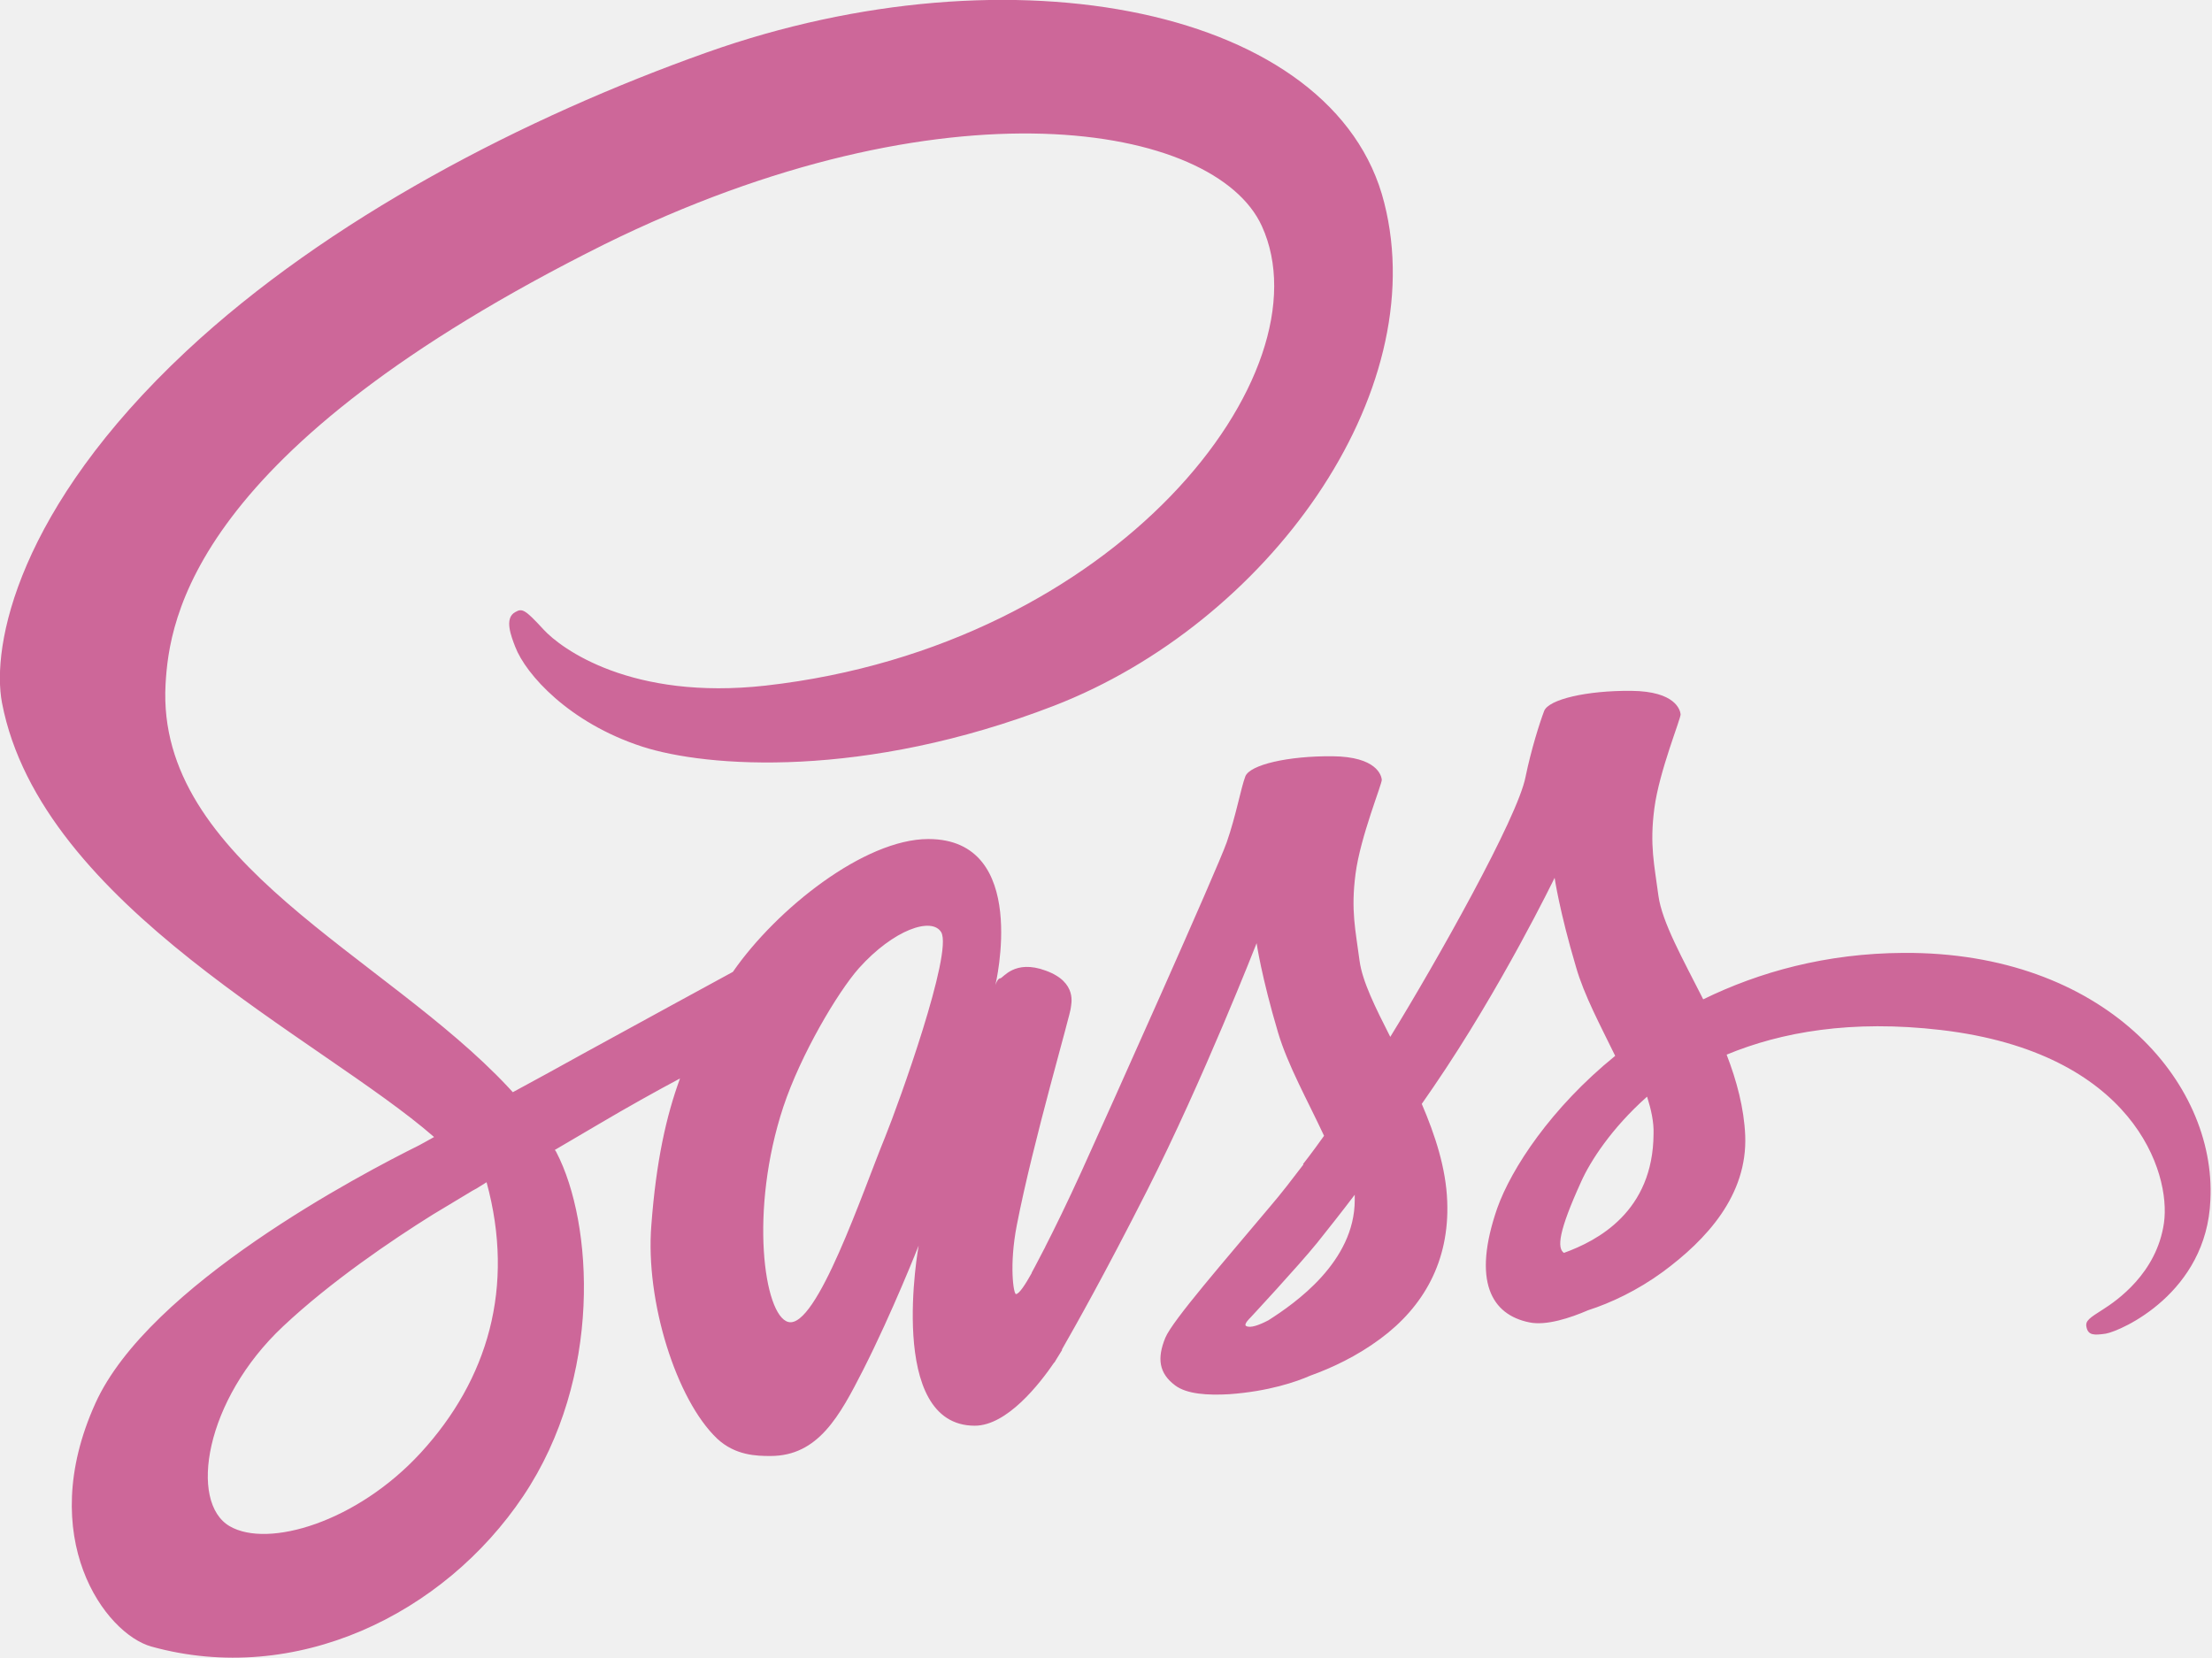
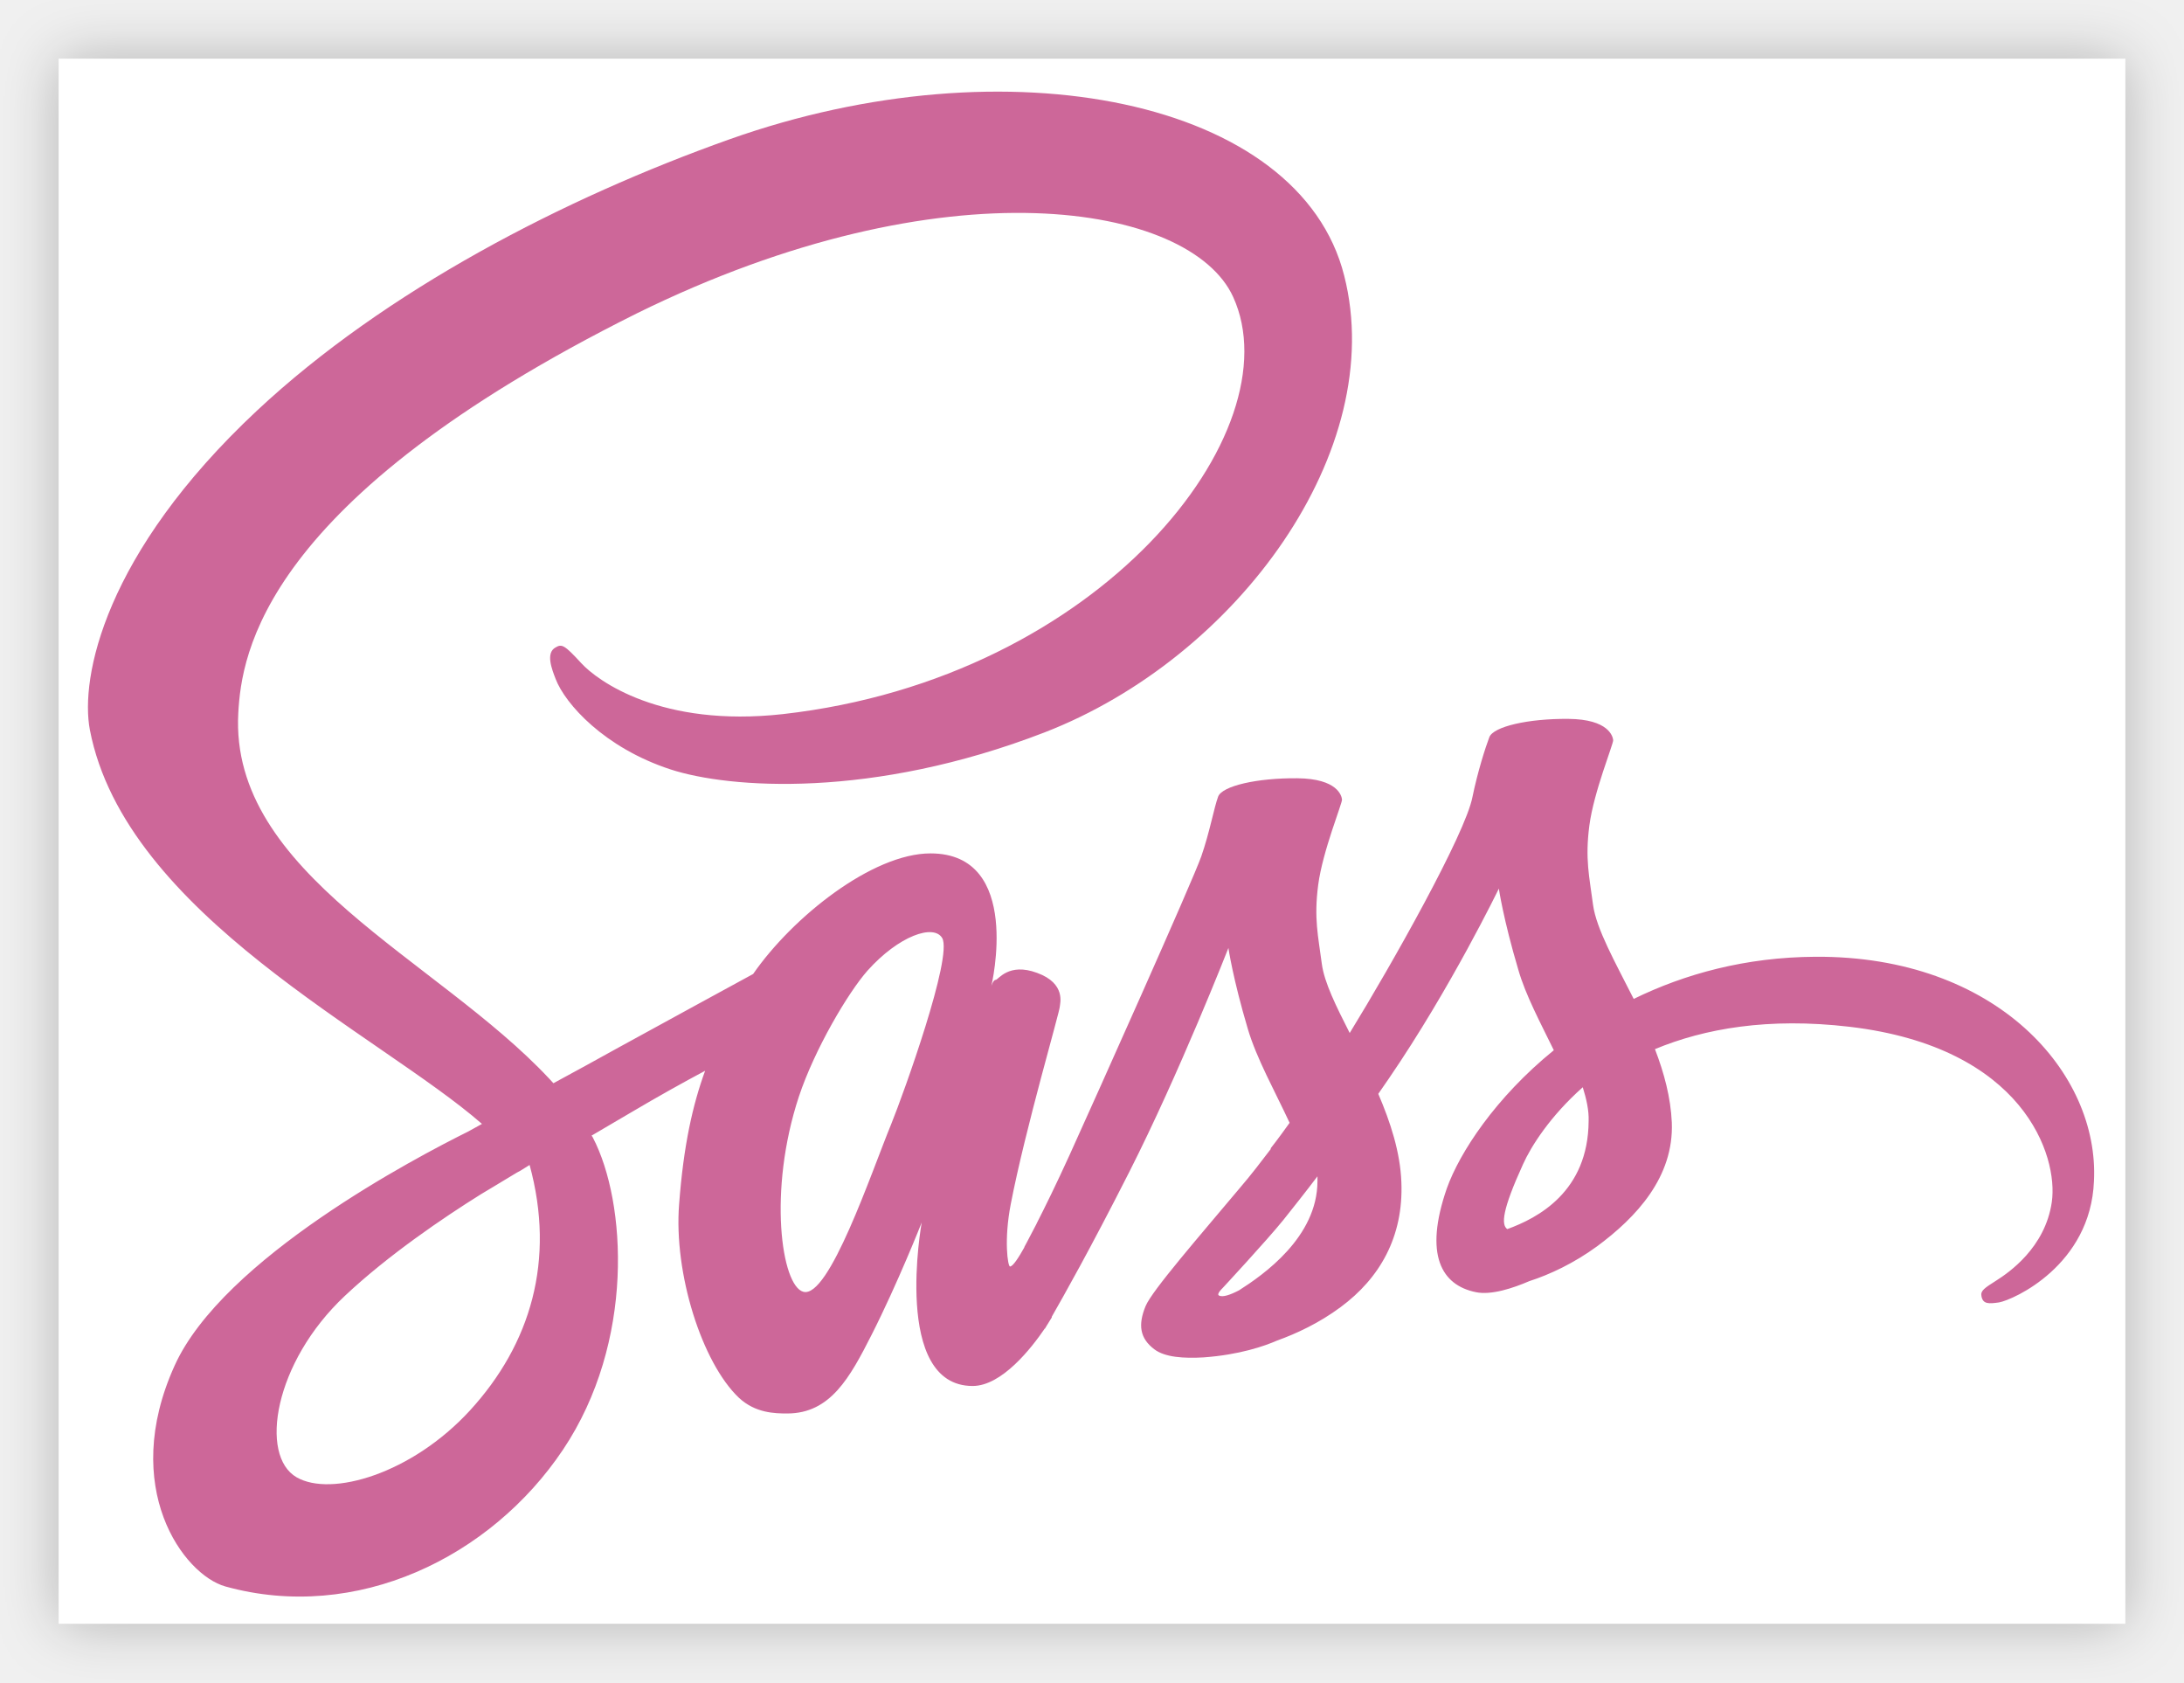
- <svg xmlns="http://www.w3.org/2000/svg" version="1.1" id="Layer_1" x="0px" y="0px" viewBox="0 0 547.8 410.6" enable-background="new 0 0 547.8 410.6" xml:space="preserve">
-   <path fill="#CD6799" d="M471.4,236c-19.1,0.1-35.7,4.7-49.6,11.5c-5.1-10.1-10.2-19.1-11.1-25.7c-1-7.7-2.2-12.4-1-21.6  c1.2-9.2,6.6-22.3,6.5-23.3s-1.2-5.7-12.2-5.8c-11-0.1-20.5,2.1-21.6,5c-1.1,2.9-3.2,9.5-4.6,16.3c-1.9,10-22,45.7-33.5,64.4  c-3.7-7.3-6.9-13.7-7.6-18.8c-1-7.7-2.2-12.4-1-21.6c1.2-9.2,6.6-22.3,6.5-23.3c-0.1-1-1.2-5.7-12.2-5.8c-11-0.1-20.5,2.1-21.6,5  c-1.1,2.9-2.3,9.7-4.6,16.3c-2.3,6.6-29,66.2-36,81.6c-3.6,7.9-6.7,14.2-8.9,18.5c0,0,0,0,0,0s-0.1,0.3-0.4,0.8  c-1.9,3.7-3,5.7-3,5.7s0,0,0,0.1c-1.5,2.7-3.1,5.2-3.9,5.2c-0.6,0-1.7-7.2,0.2-17c4-20.7,13.5-52.9,13.4-54c0-0.6,1.8-6.2-6.2-9.1  c-7.8-2.9-10.6,1.9-11.3,1.9c-0.7,0-1.2,1.7-1.2,1.7s8.7-36.2-16.6-36.2c-15.8,0-37.6,17.3-48.4,32.9c-6.8,3.7-21.3,11.6-36.8,20.1  c-5.9,3.3-12,6.6-17.7,9.7c-0.4-0.4-0.8-0.9-1.2-1.3c-30.6-32.7-87.2-55.8-84.8-99.7c0.9-16,6.4-58,108.7-109  C233.9,19,300.9,30.5,312.5,56c16.6,36.4-35.9,104-122.9,113.8c-33.2,3.7-50.6-9.1-55-13.9c-4.6-5-5.3-5.3-7-4.3c-2.8,1.5-1,6,0,8.6  c2.6,6.8,13.3,18.8,31.4,24.7c16,5.2,54.9,8.1,102-10.1c52.7-20.4,93.9-77.1,81.8-124.6C330.7,2,250.7-13.9,175,13  C130,29,81.2,54.2,46.1,87c-41.7,39-48.3,72.9-45.6,87.1c9.7,50.4,79.2,83.2,107,107.5c-1.4,0.8-2.7,1.5-3.8,2.1  c-13.9,6.9-66.9,34.6-80.1,63.9c-15,33.2,2.4,57,13.9,60.2c35.7,9.9,72.4-7.9,92.1-37.3c19.7-29.4,17.3-67.6,8.2-85.1  c-0.1-0.2-0.2-0.4-0.4-0.6c3.6-2.1,7.3-4.3,10.9-6.4c7.1-4.2,14.1-8.1,20.1-11.3c-3.4,9.3-5.9,20.4-7.1,36.4  c-1.5,18.8,6.2,43.2,16.3,52.8c4.5,4.2,9.8,4.3,13.2,4.3c11.8,0,17.1-9.8,23-21.4c7.2-14.2,13.7-30.7,13.7-30.7s-8.1,44.6,13.9,44.6  c8,0,16.1-10.4,19.7-15.7c0,0.1,0,0.1,0,0.1s0.2-0.3,0.6-1c0.8-1.3,1.3-2.1,1.3-2.1s0-0.1,0-0.2c3.2-5.6,10.4-18.3,21.1-39.4  c13.8-27.2,27.1-61.2,27.1-61.2s1.2,8.3,5.3,22.1c2.4,8.1,7.4,17,11.4,25.6c-3.2,4.5-5.2,7-5.2,7s0,0,0.1,0.1  c-2.6,3.4-5.4,7.1-8.5,10.7c-10.9,13-23.9,27.9-25.7,32.2c-2.1,5.1-1.6,8.8,2.4,11.8c2.9,2.2,8.1,2.5,13.4,2.2  c9.8-0.7,16.7-3.1,20.1-4.6c5.3-1.9,11.5-4.8,17.3-9.1c10.7-7.9,17.2-19.2,16.6-34.1c-0.3-8.2-3-16.4-6.3-24.1  c1-1.4,1.9-2.8,2.9-4.2c16.9-24.7,30-51.8,30-51.8s1.2,8.3,5.3,22.1c2,7,6.1,14.6,9.7,22c-15.9,12.9-25.7,27.9-29.2,37.7  c-6.3,18.2-1.4,26.4,7.9,28.3c4.2,0.9,10.2-1.1,14.6-3c5.6-1.8,12.2-4.9,18.5-9.5c10.7-7.9,21-18.9,20.4-33.8  c-0.3-6.8-2.1-13.5-4.6-20c13.5-5.6,30.9-8.7,53.1-6.1c47.6,5.6,57,35.3,55.2,47.8c-1.8,12.5-11.8,19.3-15.1,21.4  c-3.3,2.1-4.4,2.8-4.1,4.3c0.4,2.2,2,2.1,4.8,1.7c3.9-0.7,25-10.1,25.9-33.1C548.9,267.8,520.9,235.7,471.4,236z M104.2,359.8  C88.4,377,66.4,383.5,56.9,378c-10.2-5.9-6.2-31.3,13.2-49.5c11.8-11.1,27-21.4,37.1-27.7c2.3-1.4,5.7-3.4,9.8-5.9  c0.7-0.4,1.1-0.6,1.1-0.6l0,0c0.8-0.5,1.6-1,2.4-1.5C127.6,318.8,120.8,341.7,104.2,359.8z M219.2,281.6c-5.5,13.4-17,47.7-24,45.8  c-6-1.6-9.7-27.6-1.2-53.3c4.3-12.9,13.4-28.3,18.7-34.3c8.6-9.6,18.1-12.8,20.4-8.9C236,236,222.6,273.2,219.2,281.6z M314.1,327  c-2.3,1.2-4.5,2-5.5,1.4c-0.7-0.4,1-2,1-2s11.9-12.8,16.6-18.6c2.7-3.4,5.9-7.4,9.3-11.9c0,0.4,0,0.9,0,1.3  C335.5,312.5,320.7,322.8,314.1,327z M387.3,310.3c-1.7-1.2-1.4-5.2,4.3-17.7c2.2-4.9,7.4-13.1,16.3-21c1,3.2,1.7,6.3,1.6,9.2  C409.4,300.1,395.6,307.3,387.3,310.3z" />
-   <g>
- </g>
-   <g>
- </g>
-   <g>
- </g>
-   <g>
- </g>
-   <g>
- </g>
-   <g>
- </g>
+ <svg xmlns="http://www.w3.org/2000/svg" width="596" height="459" viewBox="0 0 596 459" fill="none">
+   <g filter="url(#filter0_d)">
+     <rect width="564" height="427" transform="translate(16 16)" fill="white" />
+   </g>
+   <path d="M495.426 261.026C476.326 261.126 459.726 265.726 445.826 272.526C440.726 262.426 435.626 253.426 434.726 246.826C433.726 239.126 432.526 234.426 433.726 225.226C434.926 216.026 440.326 202.926 440.226 201.926C440.126 200.926 439.026 196.226 428.026 196.126C417.026 196.026 407.526 198.226 406.426 201.126C405.326 204.026 403.226 210.626 401.826 217.426C399.926 227.426 379.826 263.126 368.326 281.826C364.626 274.526 361.426 268.126 360.726 263.026C359.726 255.326 358.526 250.626 359.726 241.426C360.926 232.226 366.326 219.126 366.226 218.126C366.126 217.126 365.026 212.426 354.026 212.326C343.026 212.226 333.526 214.426 332.426 217.326C331.326 220.226 330.126 227.026 327.826 233.626C325.526 240.226 298.826 299.826 291.826 315.226C288.226 323.126 285.126 329.426 282.926 333.726C282.926 333.726 282.826 334.026 282.526 334.526C280.626 338.226 279.526 340.226 279.526 340.226C279.526 340.226 279.526 340.226 279.526 340.326C278.026 343.026 276.426 345.526 275.626 345.526C275.026 345.526 273.926 338.326 275.826 328.526C279.826 307.826 289.326 275.626 289.226 274.526C289.226 273.926 291.026 268.326 283.026 265.426C275.226 262.526 272.426 267.326 271.726 267.326C271.026 267.326 270.526 269.026 270.526 269.026C270.526 269.026 279.226 232.826 253.926 232.826C238.126 232.826 216.326 250.126 205.526 265.726C198.726 269.426 184.226 277.326 168.726 285.826C162.826 289.126 156.726 292.426 151.026 295.526C150.626 295.126 150.226 294.626 149.826 294.226C119.226 261.526 62.626 238.426 65.026 194.526C65.926 178.526 71.426 136.526 173.726 85.526C257.926 44.026 324.926 55.526 336.526 81.026C353.126 117.426 300.626 185.026 213.626 194.826C180.426 198.526 163.026 185.726 158.626 180.926C154.026 175.926 153.326 175.626 151.626 176.626C148.826 178.126 150.626 182.626 151.626 185.226C154.226 192.026 164.926 204.026 183.026 209.926C199.026 215.126 237.926 218.026 285.026 199.826C337.726 179.426 378.926 122.726 366.826 75.226C354.726 27.026 274.726 11.126 199.026 38.026C154.026 54.026 105.226 79.226 70.126 112.026C28.426 151.026 21.826 184.926 24.526 199.126C34.226 249.526 103.726 282.326 131.526 306.626C130.126 307.426 128.826 308.126 127.726 308.726C113.826 315.626 60.826 343.326 47.626 372.626C32.626 405.826 50.026 429.626 61.526 432.826C97.226 442.726 133.926 424.926 153.626 395.526C173.326 366.126 170.926 327.926 161.826 310.426C161.726 310.226 161.626 310.026 161.426 309.826C165.026 307.726 168.726 305.526 172.326 303.426C179.426 299.226 186.426 295.326 192.426 292.126C189.026 301.426 186.526 312.526 185.326 328.526C183.826 347.326 191.526 371.726 201.626 381.326C206.126 385.526 211.426 385.626 214.826 385.626C226.626 385.626 231.926 375.826 237.826 364.226C245.026 350.026 251.526 333.526 251.526 333.526C251.526 333.526 243.426 378.126 265.426 378.126C273.426 378.126 281.526 367.726 285.126 362.426C285.126 362.526 285.126 362.526 285.126 362.526C285.126 362.526 285.326 362.226 285.726 361.526C286.526 360.226 287.026 359.426 287.026 359.426C287.026 359.426 287.026 359.326 287.026 359.226C290.226 353.626 297.426 340.926 308.126 319.826C321.926 292.626 335.226 258.626 335.226 258.626C335.226 258.626 336.426 266.926 340.526 280.726C342.926 288.826 347.926 297.726 351.926 306.326C348.726 310.826 346.726 313.326 346.726 313.326C346.726 313.326 346.726 313.326 346.826 313.426C344.226 316.826 341.426 320.526 338.326 324.126C327.426 337.126 314.426 352.026 312.626 356.326C310.526 361.426 311.026 365.126 315.026 368.126C317.926 370.326 323.126 370.626 328.426 370.326C338.226 369.626 345.126 367.226 348.526 365.726C353.826 363.826 360.026 360.926 365.826 356.626C376.526 348.726 383.026 337.426 382.426 322.526C382.126 314.326 379.426 306.126 376.126 298.426C377.126 297.026 378.026 295.626 379.026 294.226C395.926 269.526 409.026 242.426 409.026 242.426C409.026 242.426 410.226 250.726 414.326 264.526C416.326 271.526 420.426 279.126 424.026 286.526C408.126 299.426 398.326 314.426 394.826 324.226C388.526 342.426 393.426 350.626 402.726 352.526C406.926 353.426 412.926 351.426 417.326 349.526C422.926 347.726 429.526 344.626 435.826 340.026C446.526 332.126 456.826 321.126 456.226 306.226C455.926 299.426 454.126 292.726 451.626 286.226C465.126 280.626 482.526 277.526 504.726 280.126C552.326 285.726 561.726 315.426 559.926 327.926C558.126 340.426 548.126 347.226 544.826 349.326C541.526 351.426 540.426 352.126 540.726 353.626C541.126 355.826 542.726 355.726 545.526 355.326C549.426 354.626 570.526 345.226 571.426 322.226C572.926 292.826 544.926 260.726 495.426 261.026ZM128.226 384.826C112.426 402.026 90.426 408.526 80.926 403.026C70.726 397.126 74.726 371.726 94.126 353.526C105.926 342.426 121.126 332.126 131.226 325.826C133.526 324.426 136.926 322.426 141.026 319.926C141.726 319.526 142.126 319.326 142.126 319.326C142.926 318.826 143.726 318.326 144.526 317.826C151.626 343.826 144.826 366.726 128.226 384.826ZM243.226 306.626C237.726 320.026 226.226 354.326 219.226 352.426C213.226 350.826 209.526 324.826 218.026 299.126C222.326 286.226 231.426 270.826 236.726 264.826C245.326 255.226 254.826 252.026 257.126 255.926C260.026 261.026 246.626 298.226 243.226 306.626ZM338.126 352.026C335.826 353.226 333.626 354.026 332.626 353.426C331.926 353.026 333.626 351.426 333.626 351.426C333.626 351.426 345.526 338.626 350.226 332.826C352.926 329.426 356.126 325.426 359.526 320.926C359.526 321.326 359.526 321.826 359.526 322.226C359.526 337.526 344.726 347.826 338.126 352.026ZM411.326 335.326C409.626 334.126 409.926 330.126 415.626 317.626C417.826 312.726 423.026 304.526 431.926 296.626C432.926 299.826 433.626 302.926 433.526 305.826C433.426 325.126 419.626 332.326 411.326 335.326Z" fill="#CD6799" />
+   <defs>
+     <filter id="filter0_d" x="0" y="0" width="596" height="459" filterUnits="userSpaceOnUse" color-interpolation-filters="sRGB">
+       <feFlood flood-opacity="0" result="BackgroundImageFix" />
+       <feColorMatrix in="SourceAlpha" type="matrix" values="0 0 0 0 0 0 0 0 0 0 0 0 0 0 0 0 0 0 127 0" />
+       <feOffset />
+       <feGaussianBlur stdDeviation="8" />
+       <feColorMatrix type="matrix" values="0 0 0 0 0 0 0 0 0 0 0 0 0 0 0 0 0 0 0.25 0" />
+       <feBlend mode="normal" in2="BackgroundImageFix" result="effect1_dropShadow" />
+       <feBlend mode="normal" in="SourceGraphic" in2="effect1_dropShadow" result="shape" />
+     </filter>
+   </defs>
</svg>
